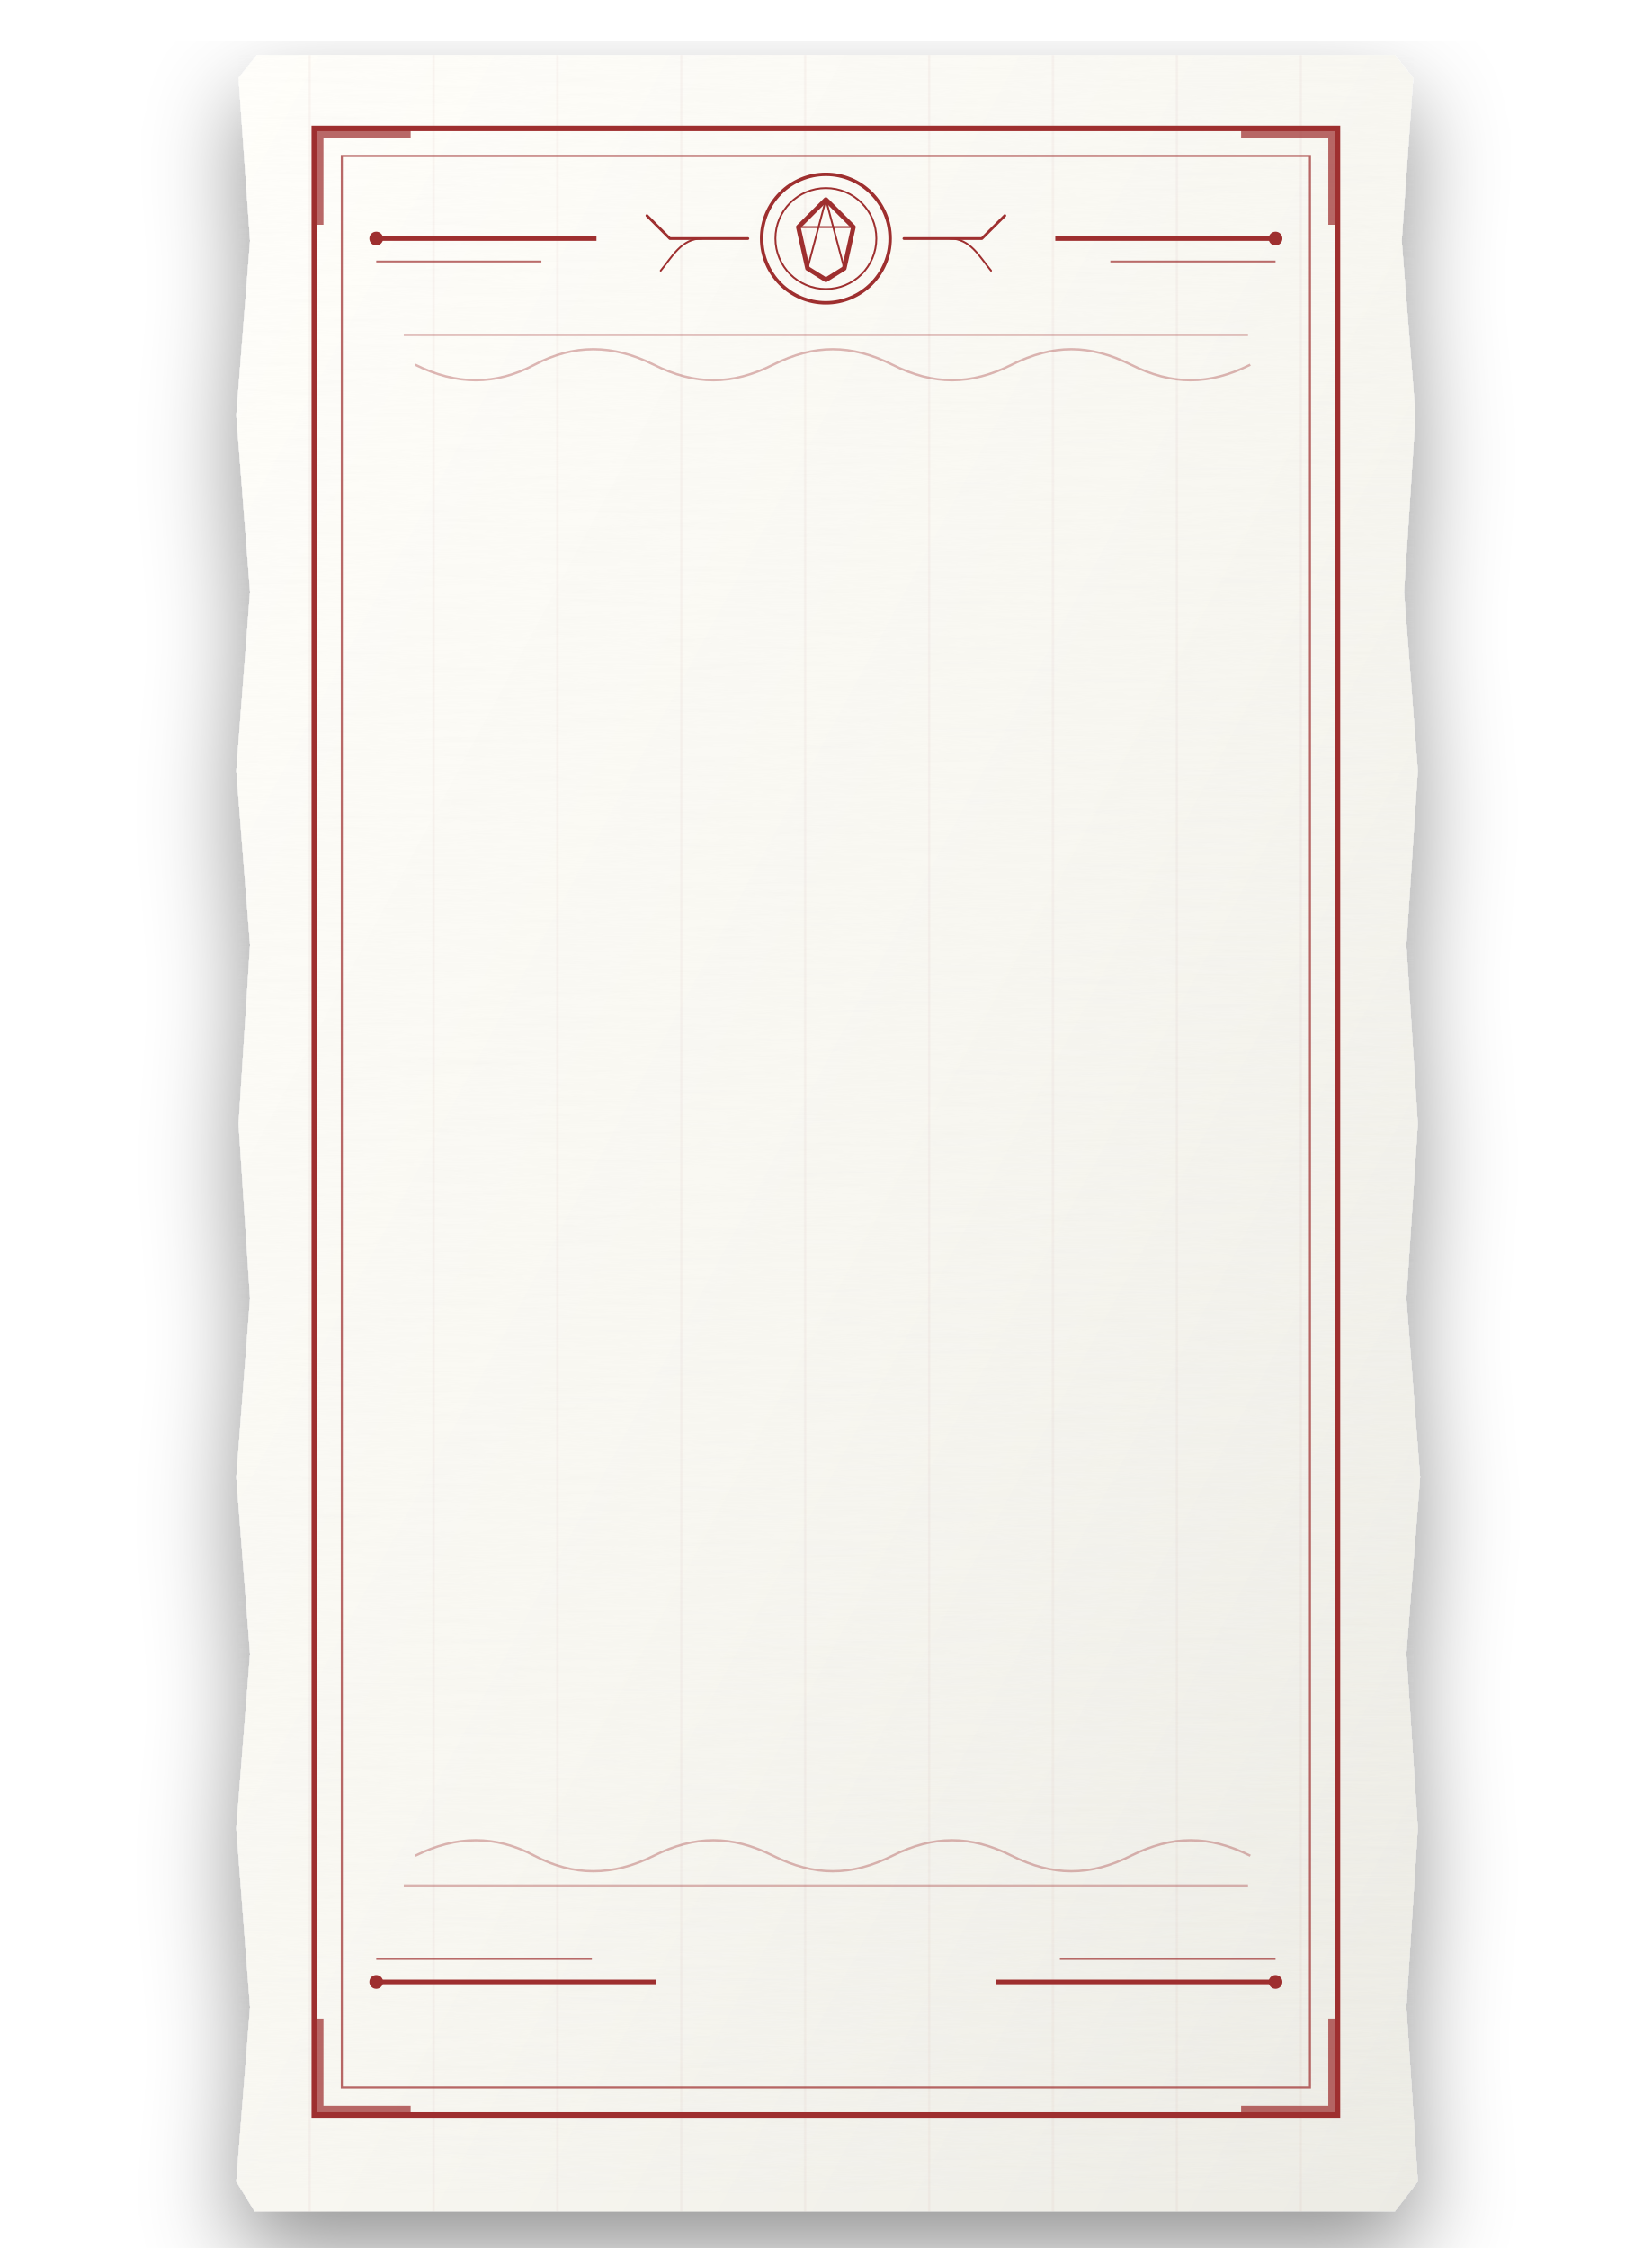
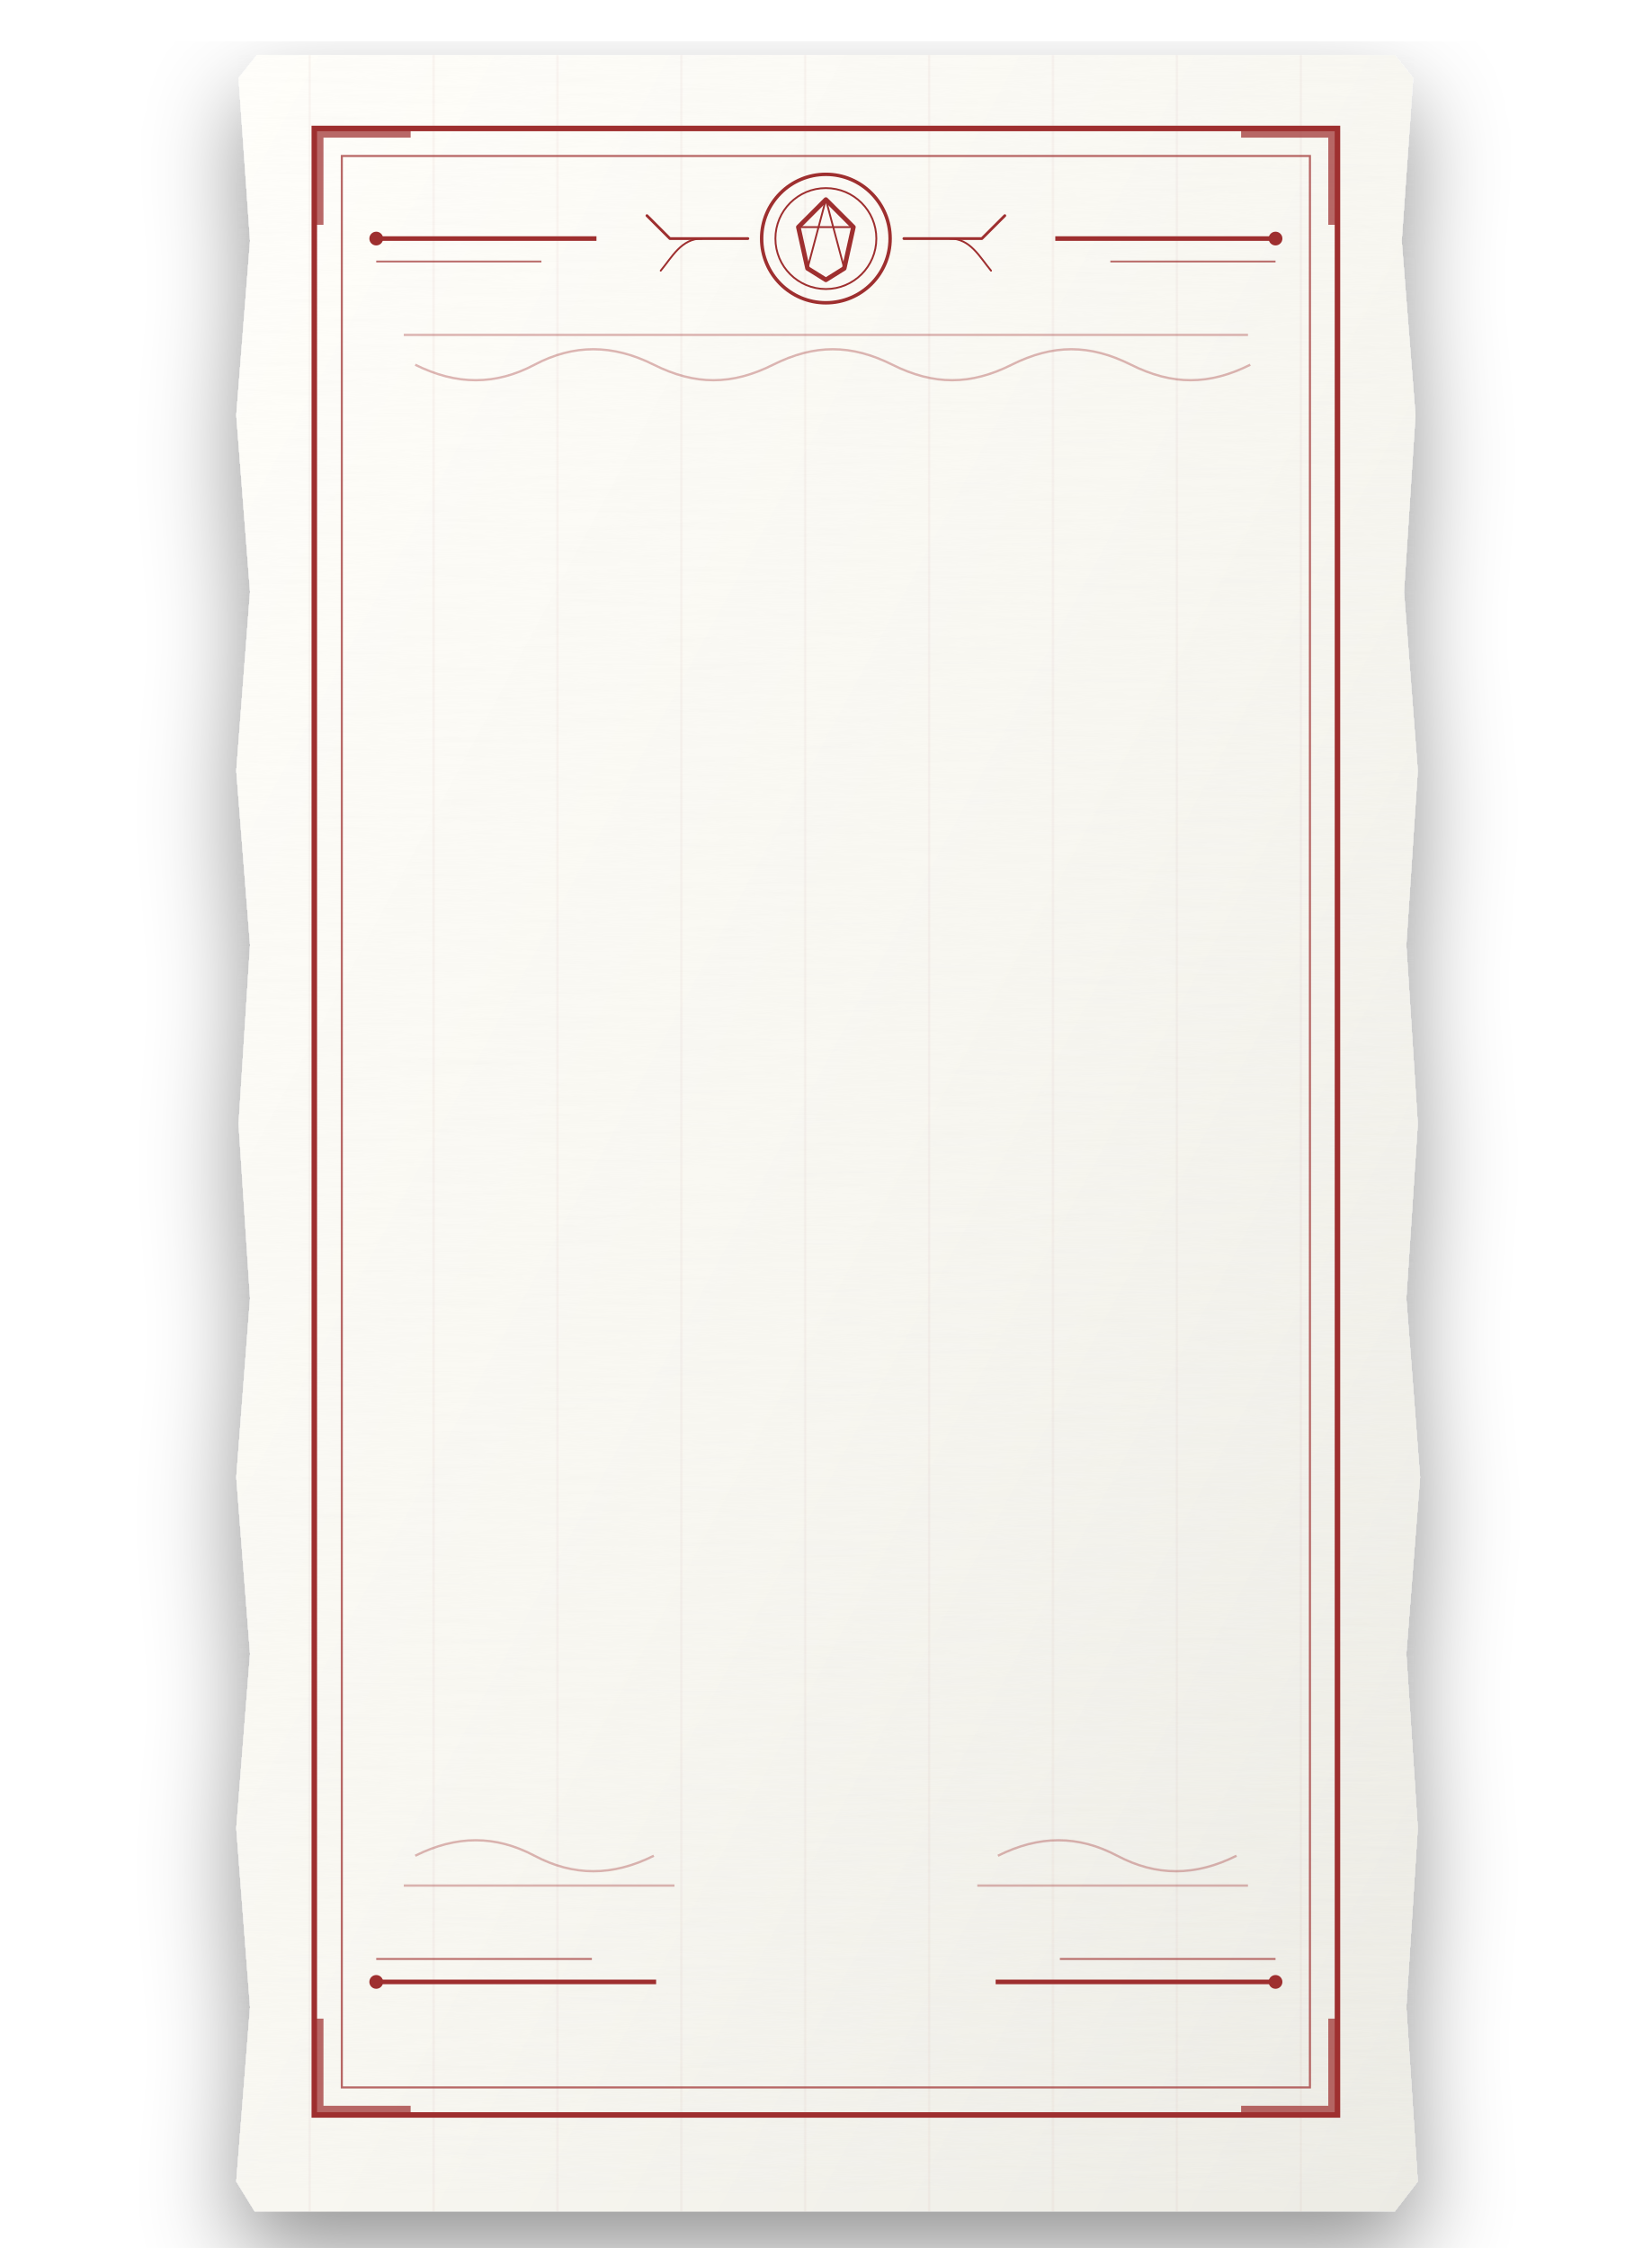
<svg xmlns="http://www.w3.org/2000/svg" viewBox="0 0 720 980">
  <defs>
    <linearGradient id="paper" x1="0" y1="0" x2="1" y2="1">
      <stop stop-color="#fffefa" />
      <stop offset=".52" stop-color="#f8f7f1" />
      <stop offset="1" stop-color="#ecebe4" />
    </linearGradient>
    <filter id="shadow" x="-30%" y="-20%" width="160%" height="160%">
      <feDropShadow dx="0" dy="18" stdDeviation="20" flood-color="#050a09" flood-opacity=".42" />
    </filter>
    <filter id="fibres" x="0" y="0" width="100%" height="100%">
      <feTurbulence type="fractalNoise" baseFrequency=".018 .42" numOctaves="2" seed="19" />
      <feColorMatrix values=".5 0 0 0 .5  .5 0 0 0 .5  .5 0 0 0 .5  0 0 0 .08 0" />
    </filter>
    <pattern id="pinlines" width="54" height="54" patternUnits="userSpaceOnUse">
      <path d="M27 0v54" stroke="#932d2d" stroke-width="1" opacity=".045" />
    </pattern>
  </defs>
  <path d="M112 24h496l8 10-5 71 6 76-5 77 6 78-5 76 5 78-5 76 6 78-6 77 5 76-5 78 5 76-10 13H111l-8-13 6-76-6-78 6-76-6-77 6-78-5-76 5-78-6-76 6-78-6-77 6-76-5-71z" fill="url(#paper)" filter="url(#shadow)" />
  <path d="M112 24h496l8 10-5 71 6 76-5 77 6 78-5 76 5 78-5 76 6 78-6 77 5 76-5 78 5 76-10 13H111l-8-13 6-76-6-78 6-76-6-77 6-78-5-76 5-78-6-76 6-78-6-77 6-76-5-71z" fill="url(#pinlines)" />
  <rect x="104" y="24" width="512" height="932" filter="url(#fibres)" opacity=".65" />
  <g fill="none" stroke="#9e2f2f">
    <rect x="137" y="56" width="446" height="866" stroke-width="2.4" />
    <rect x="149" y="68" width="422" height="842" stroke-width=".9" opacity=".72" />
    <path d="M164 104h96m200 0h96M164 864h122m148 0h122" stroke-width="2" />
    <path d="M164 114h72m248 0h72M164 854h94m204 0h94" stroke-width=".8" opacity=".7" />
  </g>
  <g transform="translate(360 104)" fill="none" stroke="#9e2f2f" stroke-linecap="round" stroke-linejoin="round">
    <circle r="28" stroke-width="1.5" />
    <circle r="22" stroke-width=".8" />
    <path d="M0-17 12-5 8 13 0 18l-8-5-4-18z" stroke-width="2" />
    <path d="m0-17 8 30M0-17-8 13M-12-5h24" stroke-width=".8" />
    <path d="M-34 0h-34l-10-10m112 10h34l10-10" stroke-width="1.2" />
    <path d="M-54 0c-9 0-13 8-18 14m126-14c9 0 13 8 18 14" stroke-width=".8" />
  </g>
  <g fill="#9e2f2f">
    <circle cx="164" cy="104" r="3" />
    <circle cx="556" cy="104" r="3" />
    <circle cx="164" cy="864" r="3" />
    <circle cx="556" cy="864" r="3" />
  </g>
  <g fill="none" stroke="#9e2f2f" stroke-width="1" opacity=".34">
-     <path d="M176 146h368M176 822h368" />
+     <path d="M176 146h368M176 822h118m132 0h118" />
    <path d="M181 159c18 9 35 9 52 0s34-9 52 0 34 9 52 0 34-9 52 0 34 9 52 0 34-9 52 0 34 9 52 0" />
-     <path d="M181 809c18-9 35-9 52 0s34 9 52 0 34-9 52 0 34 9 52 0 34-9 52 0 34 9 52 0 34-9 52 0" />
+     <path d="M181 809c18-9 35-9 52 0s34 9 52 0m150 0c18-9 35-9 52 0s34 9 52 0" />
  </g>
  <g fill="#9e2f2f" opacity=".72">
    <path d="M137 56h42v4h-38v38h-4zm446 0h-42v4h38v38h4zM137 922h42v-4h-38v-38h-4zm446 0h-42v-4h38v-38h4z" />
  </g>
</svg>
